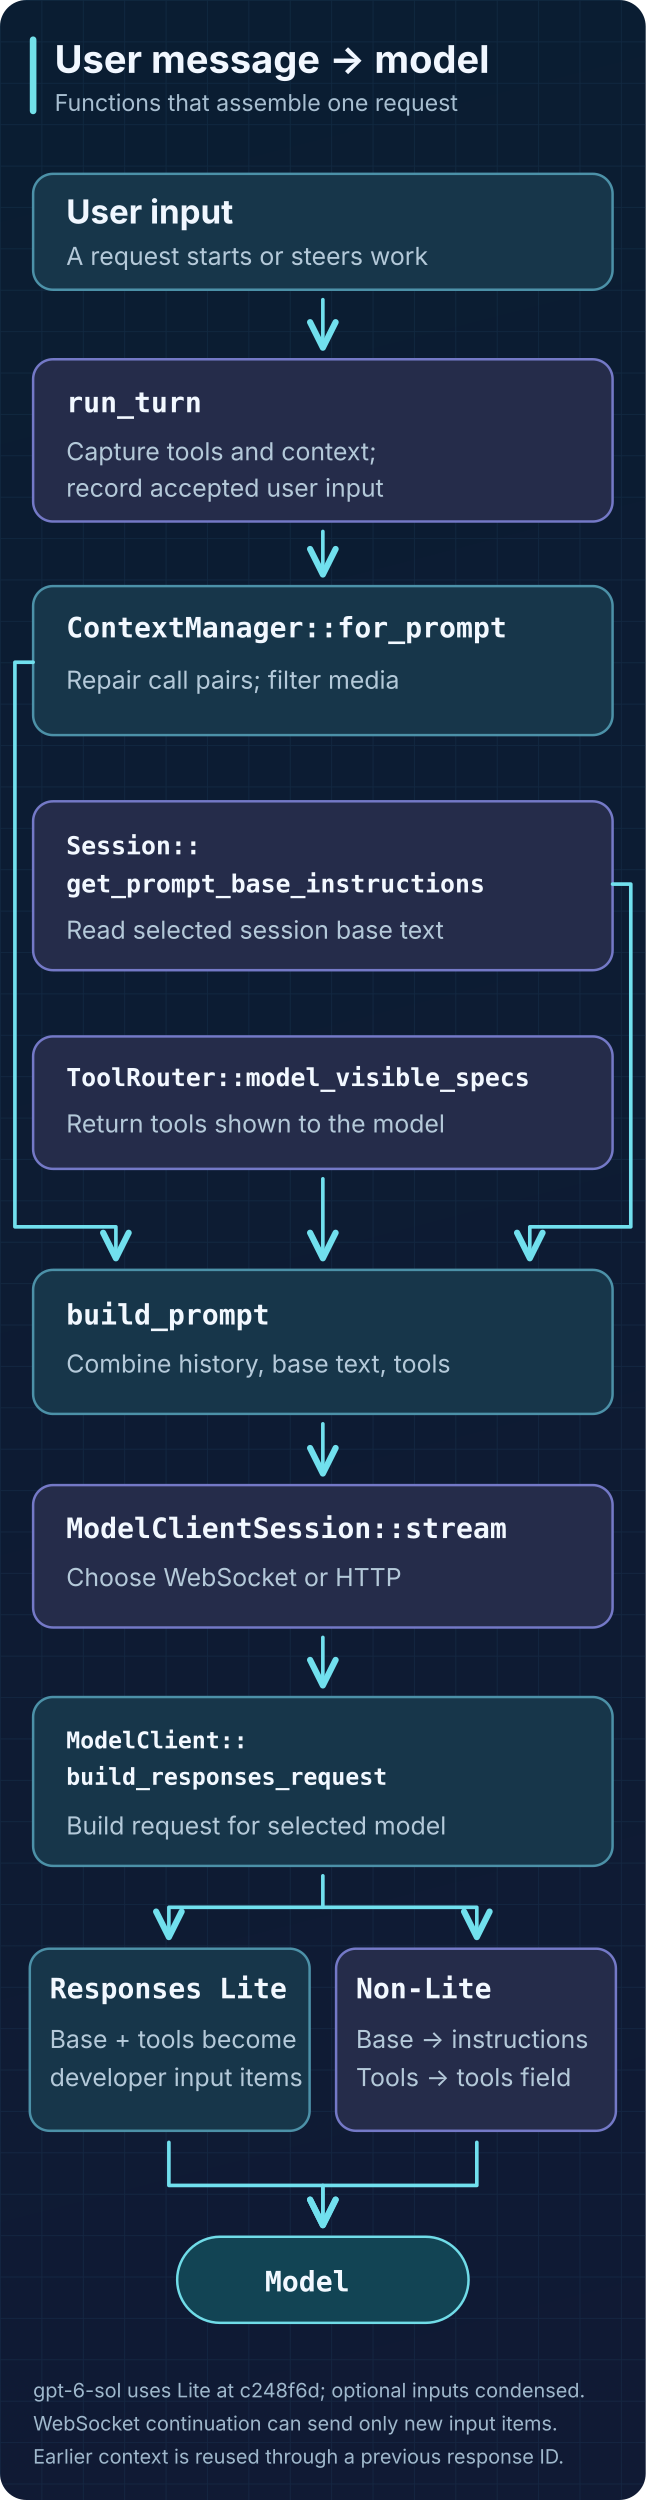
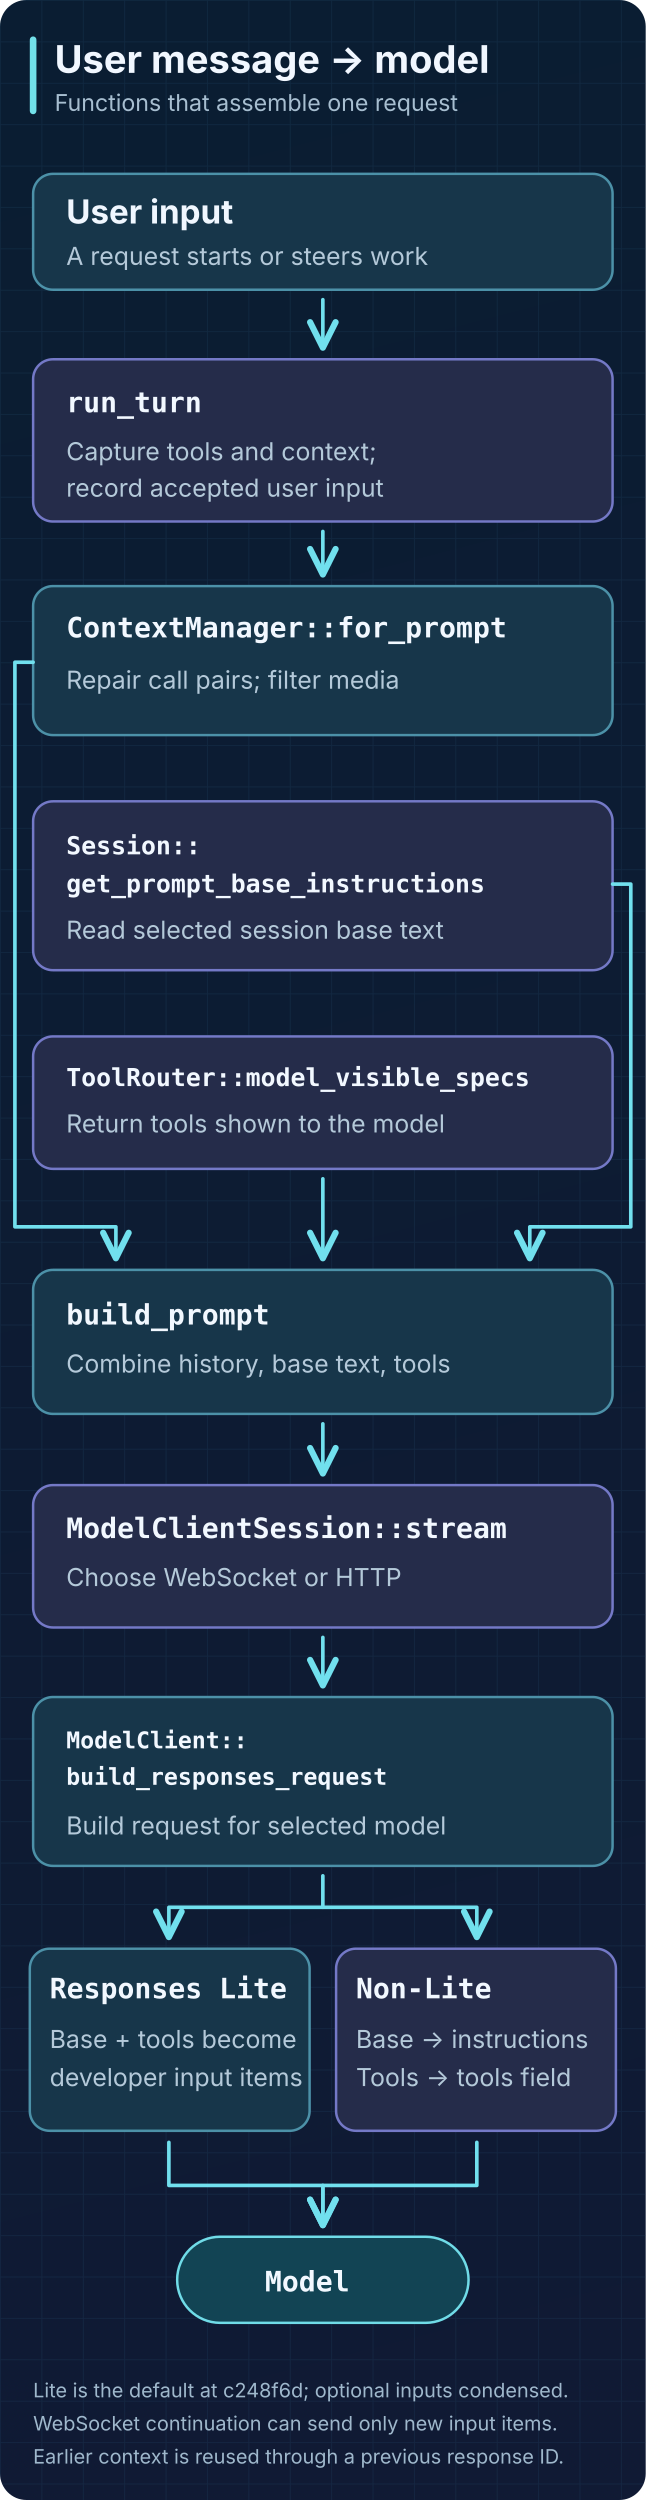
<svg xmlns="http://www.w3.org/2000/svg" width="390" height="1510" viewBox="0 0 390 1510" role="img" aria-labelledby="title description">
  <defs>
    <pattern id="grid" width="25" height="25" patternUnits="userSpaceOnUse">
      <path d="M25 0H0V25" fill="none" stroke="#2D5674" stroke-opacity=".22" stroke-width="1" />
    </pattern>
    <linearGradient id="surface" x1="0" y1="0" x2="390" y2="1510" gradientUnits="userSpaceOnUse">
      <stop stop-color="#0A1D32" />
      <stop offset="1" stop-color="#101A34" />
    </linearGradient>
    <marker id="arrow" markerWidth="9" markerHeight="9" refX="8" refY="4.5" orient="auto">
      <path d="M1 1L8 4.5L1 8" fill="none" stroke="#71E0EE" stroke-width="1.7" stroke-linecap="round" stroke-linejoin="round" />
    </marker>
    <style>
      .heading { font: 700 23px -apple-system, BlinkMacSystemFont, "Segoe UI", sans-serif; fill: #F1F7FF; }
      .sub { font: 400 14px -apple-system, BlinkMacSystemFont, "Segoe UI", sans-serif; fill: #A7BED0; }
      .card-title { font: 650 20px -apple-system, BlinkMacSystemFont, "Segoe UI", sans-serif; fill: #F0F7FF; }
      .detail { font: 400 15px -apple-system, BlinkMacSystemFont, "Segoe UI", sans-serif; fill: #B4C9D9; }
      .code { font: 650 17px ui-monospace, SFMono-Regular, Consolas, monospace; fill: #F2F8FF; }
      .side-code { font: 650 15px ui-monospace, SFMono-Regular, Consolas, monospace; fill: #F2F8FF; }
      .long-code { font: 650 14px ui-monospace, SFMono-Regular, Consolas, monospace; fill: #F2F8FF; }
      .footer { font: 400 12px -apple-system, BlinkMacSystemFont, "Segoe UI", sans-serif; fill: #9FB8CC; }
      .flow { fill: none; stroke: #71E0EE; stroke-width: 2.2; stroke-linecap: round; stroke-linejoin: round; marker-end: url(#arrow); }
    </style>
  </defs>
  <rect width="390" height="1510" rx="16" fill="url(#surface)" />
  <rect width="390" height="1510" rx="16" fill="url(#grid)" />
  <rect x="18" y="22" width="4" height="47" rx="2" fill="#72E0E9" />
  <text x="33" y="44" class="heading">User message → model</text>
  <text x="33" y="67" class="sub">Functions that assemble one request</text>
  <rect x="20" y="105" width="350" height="70" rx="12" fill="#17364A" stroke="#4C91A8" stroke-width="1.5" />
  <text x="40" y="135" class="card-title">User input</text>
  <text x="40" y="160" class="detail">A request starts or steers work</text>
  <path d="M195 181V210" class="flow" />
  <rect x="20" y="217" width="350" height="98" rx="12" fill="#252C4A" stroke="#7479C7" stroke-width="1.5" />
  <text x="40" y="249" class="code">run_turn</text>
  <text x="40" y="278" class="detail">Capture tools and context;</text>
  <text x="40" y="300" class="detail">record accepted user input</text>
  <path d="M195 321V347" class="flow" />
  <rect x="20" y="354" width="350" height="90" rx="12" fill="#17364A" stroke="#4C91A8" stroke-width="1.5" />
  <text x="40" y="385" class="code">ContextManager::for_prompt</text>
  <text x="40" y="416" class="detail">Repair call pairs; filter media</text>
  <path d="M20 400H9V741H70V760" class="flow" />
  <rect x="20" y="484" width="350" height="102" rx="12" fill="#252C4A" stroke="#7479C7" stroke-width="1.5" />
  <text x="40" y="516" class="side-code">Session::</text>
  <text x="40" y="539" class="side-code">get_prompt_base_instructions</text>
  <text x="40" y="567" class="detail">Read selected session base text</text>
  <path d="M370 534H381V741H320V760" class="flow" />
  <rect x="20" y="626" width="350" height="80" rx="12" fill="#252C4A" stroke="#7479C7" stroke-width="1.5" />
  <text x="40" y="656" class="side-code">ToolRouter::model_visible_specs</text>
  <text x="40" y="684" class="detail">Return tools shown to the model</text>
  <path d="M195 712V760" class="flow" />
  <rect x="20" y="767" width="350" height="87" rx="12" fill="#17364A" stroke="#4C91A8" stroke-width="1.5" />
  <text x="40" y="800" class="code">build_prompt</text>
  <text x="40" y="829" class="detail">Combine history, base text, tools</text>
  <path d="M195 860V890" class="flow" />
  <rect x="20" y="897" width="350" height="86" rx="12" fill="#252C4A" stroke="#7479C7" stroke-width="1.5" />
  <text x="40" y="929" class="code">ModelClientSession::stream</text>
  <text x="40" y="958" class="detail">Choose WebSocket or HTTP</text>
  <path d="M195 989V1018" class="flow" />
  <rect x="20" y="1025" width="350" height="102" rx="12" fill="#17364A" stroke="#4C91A8" stroke-width="1.5" />
  <text x="40" y="1056" class="long-code">ModelClient::</text>
  <text x="40" y="1078" class="long-code">build_responses_request</text>
  <text x="40" y="1108" class="detail">Build request for selected model</text>
  <path d="M195 1133V1152H102V1170" class="flow" />
  <path d="M195 1152H288V1170" class="flow" />
  <rect x="18" y="1177" width="169" height="110" rx="12" fill="#17364A" stroke="#4C91A8" stroke-width="1.5" />
  <text x="30" y="1207" class="code">Responses Lite</text>
  <text x="30" y="1237" class="detail">Base + tools become</text>
  <text x="30" y="1260" class="detail">developer input items</text>
  <rect x="203" y="1177" width="169" height="110" rx="12" fill="#252C4A" stroke="#7479C7" stroke-width="1.5" />
  <text x="215" y="1207" class="code">Non-Lite</text>
  <text x="215" y="1237" class="detail">Base → instructions</text>
  <text x="215" y="1260" class="detail">Tools → tools field</text>
  <path d="M102 1294V1320H195V1344" class="flow" />
  <path d="M288 1294V1320H195V1344" class="flow" />
  <rect x="107" y="1351" width="176" height="52" rx="26" fill="#124454" stroke="#70DCE8" stroke-width="1.5" />
  <text x="160" y="1384" class="code">Model</text>
-   <text x="20" y="1448" class="footer">gpt-6-sol uses Lite at c248f6d; optional inputs condensed.</text>
+   <text x="20" y="1448" class="footer">Lite is the default at c248f6d; optional inputs condensed.</text>
  <text x="20" y="1468" class="footer">WebSocket continuation can send only new input items.</text>
  <text x="20" y="1488" class="footer">Earlier context is reused through a previous response ID.</text>
</svg>
